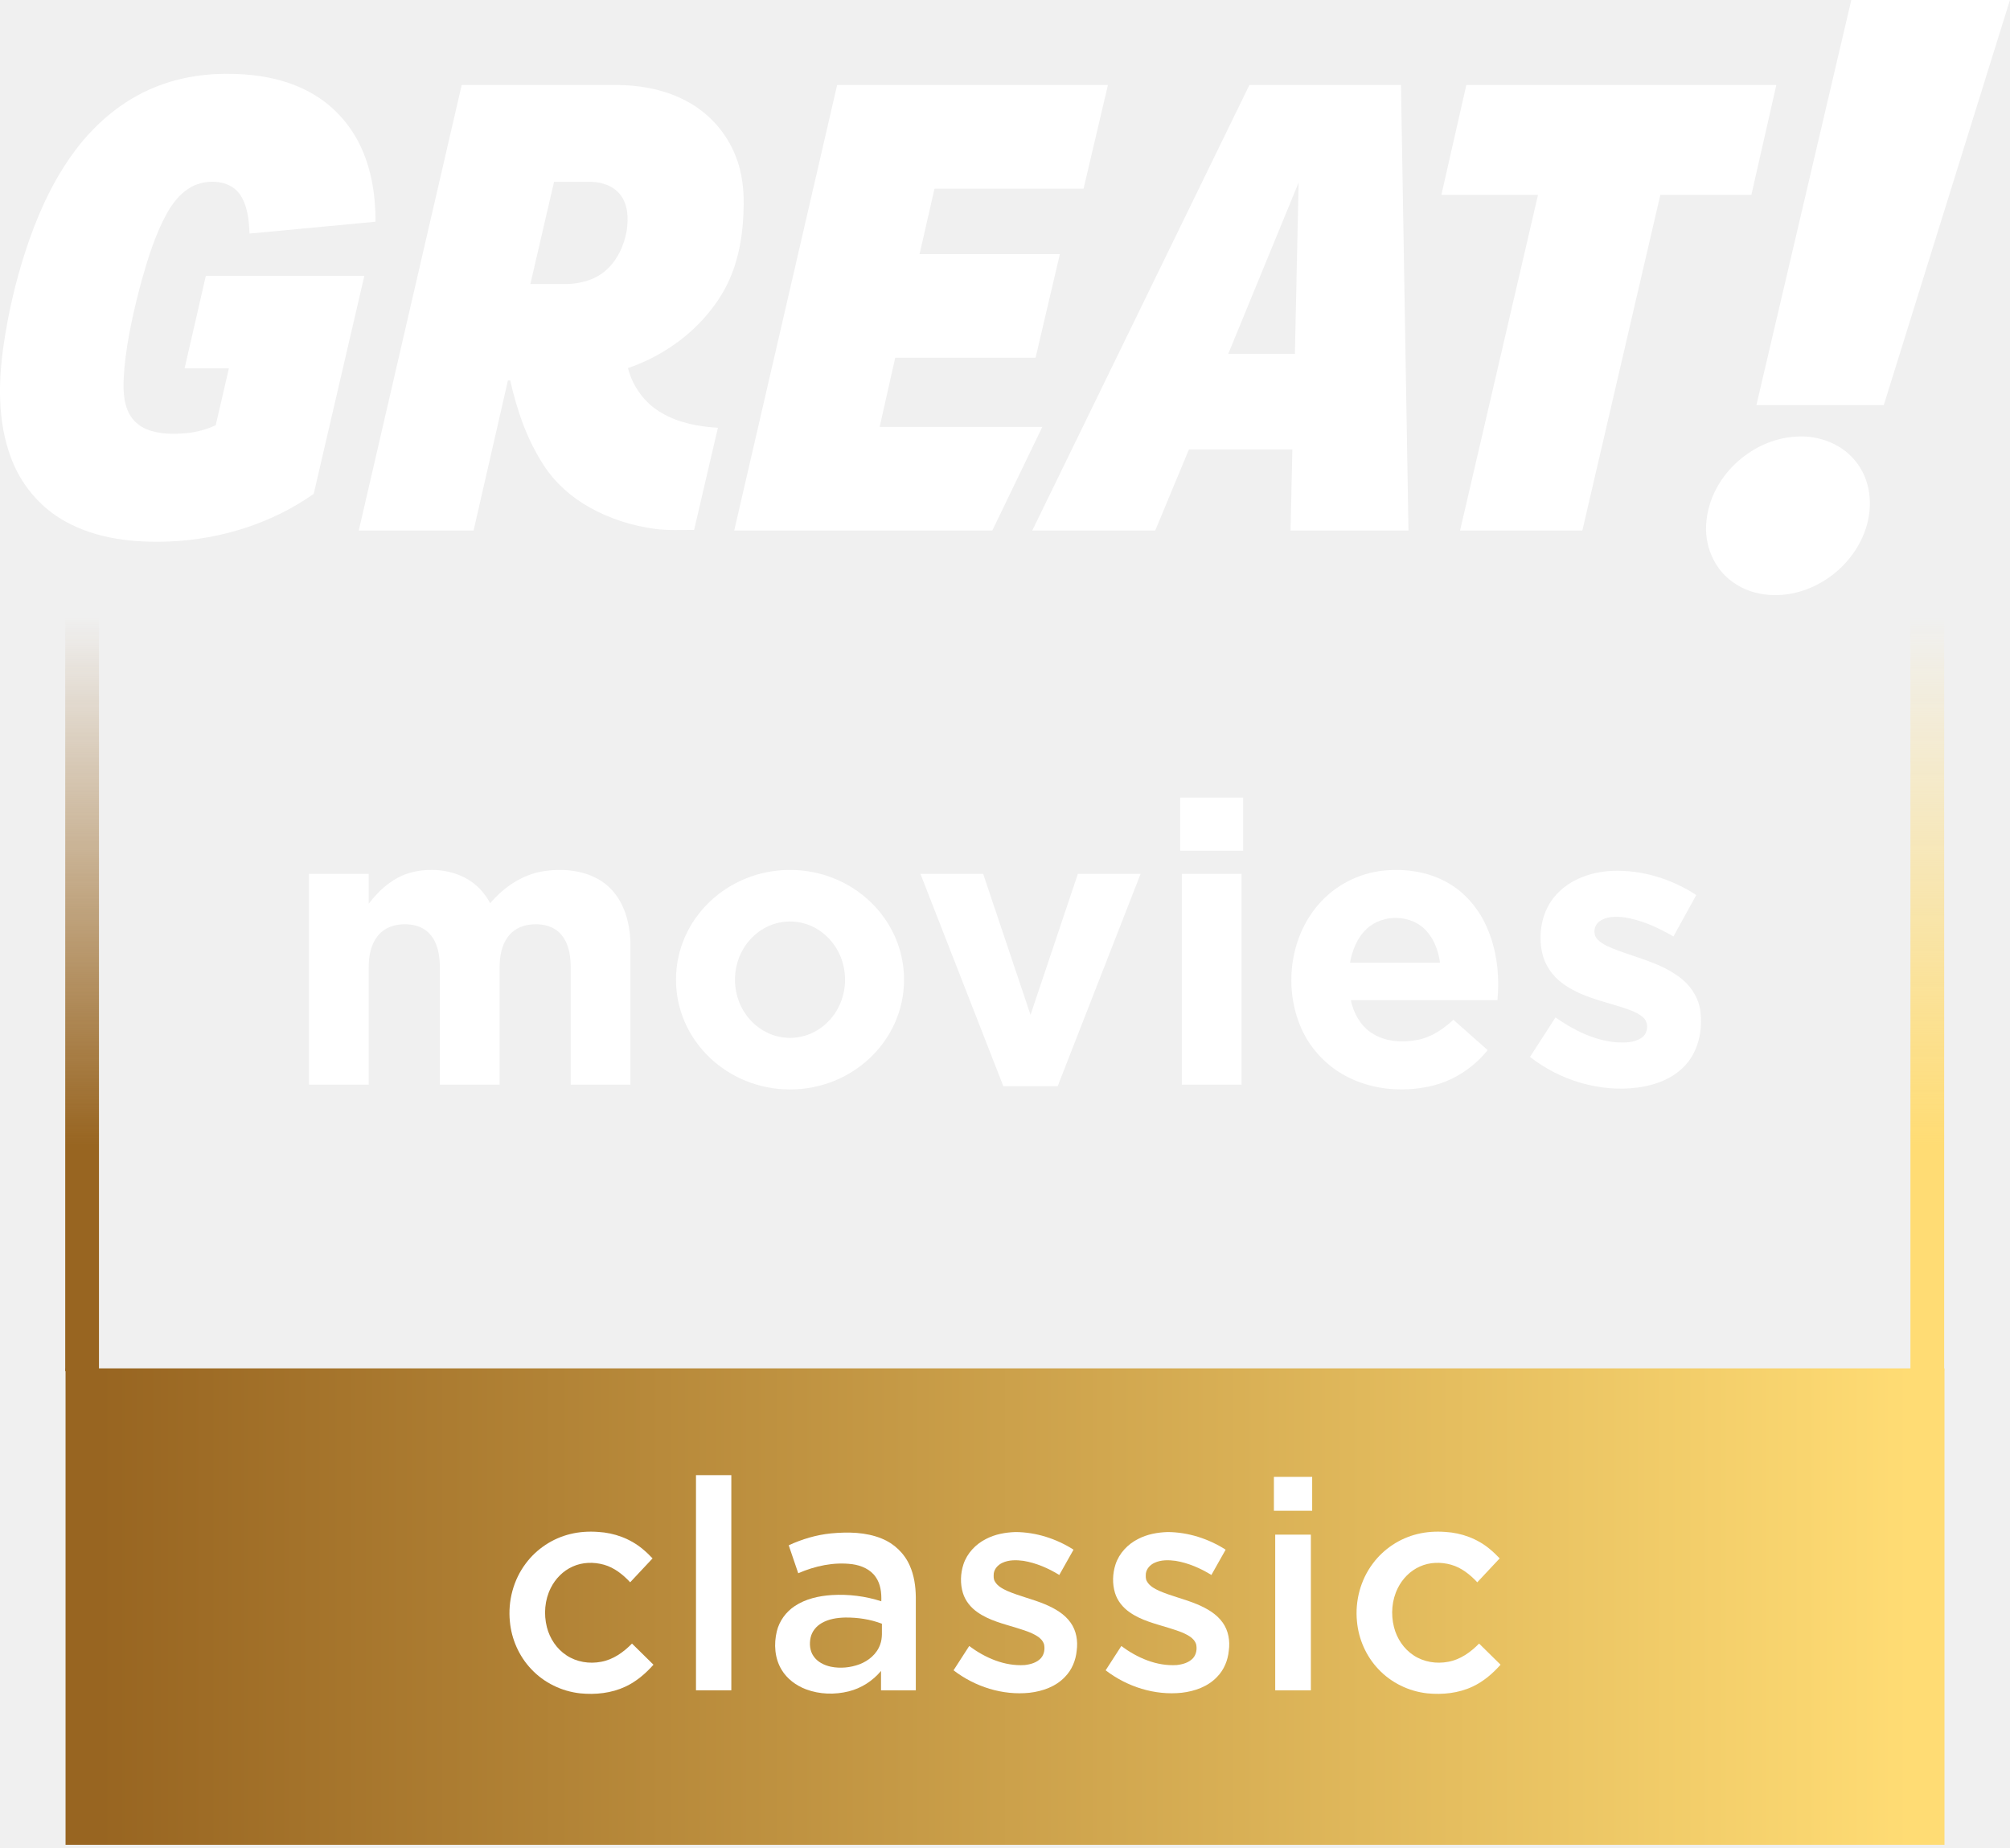
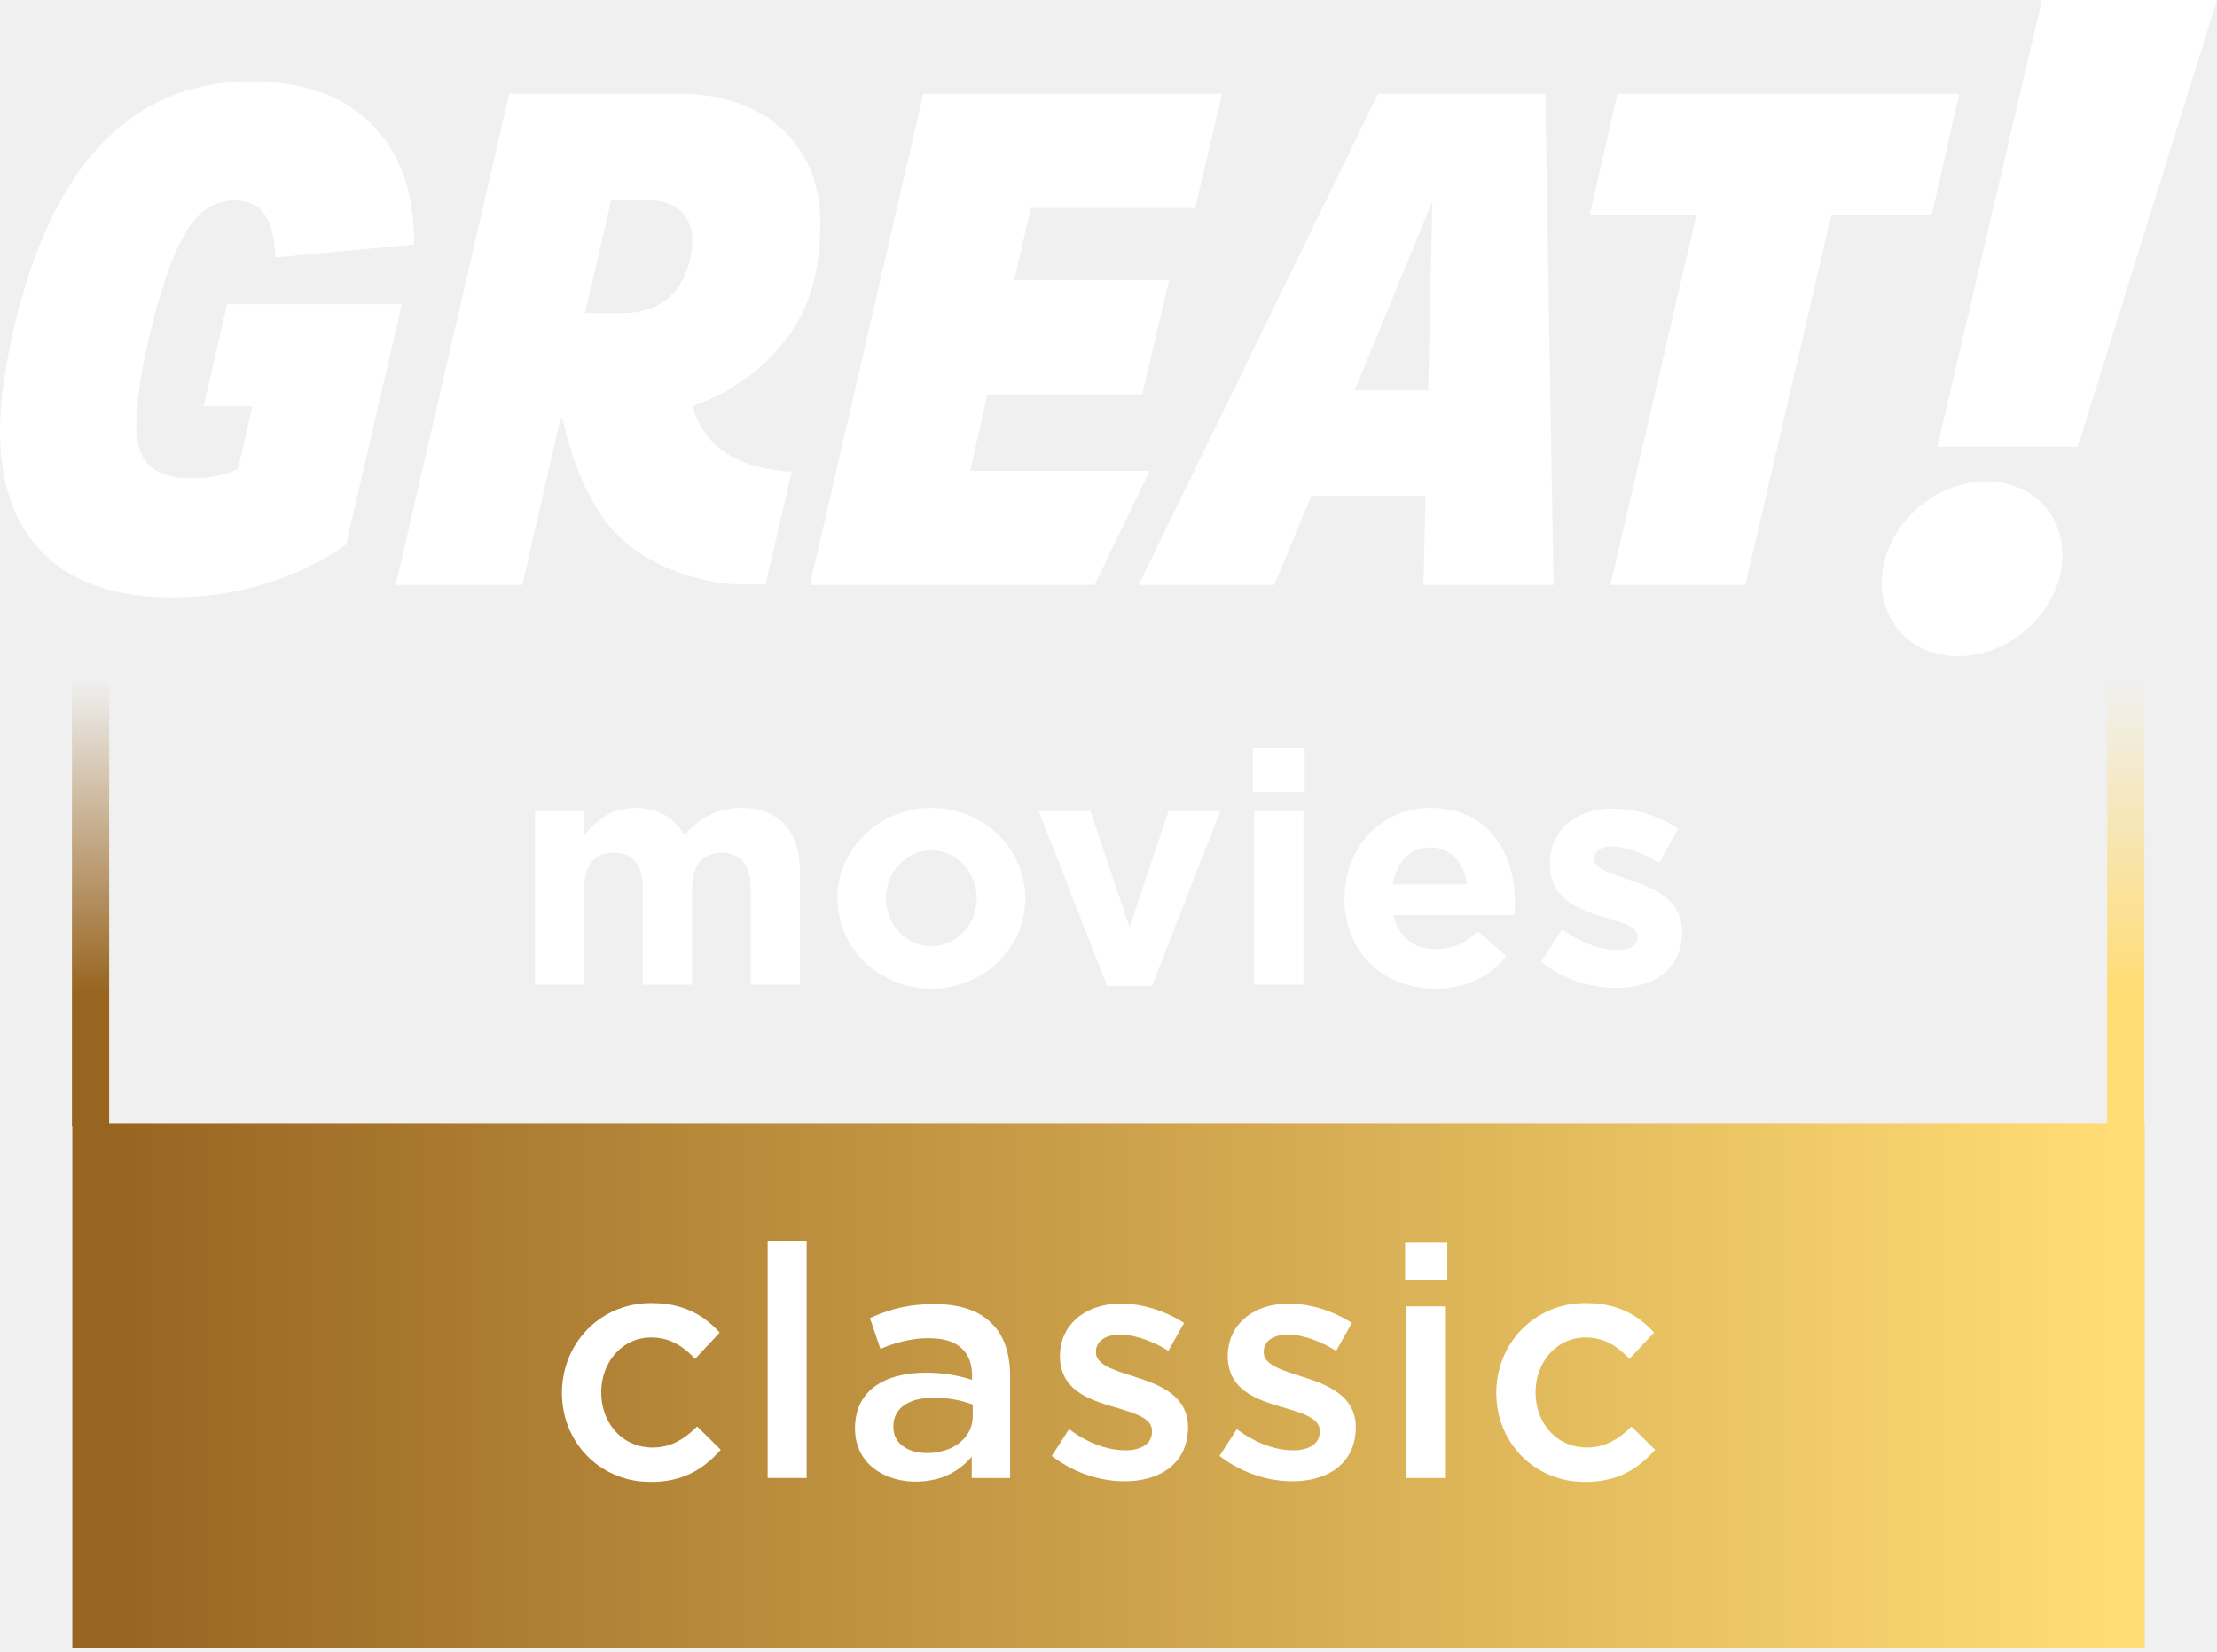
- <svg xmlns="http://www.w3.org/2000/svg" width="2886.2" height="2652.6" version="1.1" viewBox="0 0 763.65 701.82">
+ <svg xmlns="http://www.w3.org/2000/svg" width="2886.2" height="2150.2" version="1.1" viewBox="0 0 763.65 568.9">
  <defs>
-     <linearGradient id="linearGradient1022" x1="137.21" x2="469.36" y1="1111.2" y2="1111.2" gradientUnits="userSpaceOnUse">
+     <linearGradient id="linearGradient1022" x1="137.21" x2="315.34" y1="1111.2" y2="1111.2" gradientUnits="userSpaceOnUse">
      <stop stop-color="#986521" offset="0" />
      <stop stop-color="#986521" offset=".3" />
      <stop stop-color="#986521" stop-opacity="0" offset="1" />
    </linearGradient>
    <linearGradient id="linearGradient1024" x1="122.36" x2="469.36" y1="1116.9" y2="1116.9" gradientUnits="userSpaceOnUse">
      <stop stop-color="#0a087e" offset="0" />
      <stop stop-color="#4fb3fb" offset="1" />
    </linearGradient>
-     <linearGradient id="linearGradient1022-4" x1="137.21" x2="469.36" y1="1122.5" y2="1122.5" gradientUnits="userSpaceOnUse">
+     <linearGradient id="linearGradient1022-4" x1="137.21" x2="315.34" y1="1122.5" y2="1122.5" gradientUnits="userSpaceOnUse">
      <stop stop-color="#ffdc74" offset="0" />
      <stop stop-color="#ffdc74" offset=".3" />
      <stop stop-color="#ffdc74" stop-opacity="0" offset="1" />
    </linearGradient>
    <linearGradient id="linearGradient910" x1="128.59" x2="463.13" y1="1111.2" y2="1111.2" gradientUnits="userSpaceOnUse">
      <stop stop-color="#986521" offset="0" />
      <stop stop-color="#ffdc74" offset="1" />
    </linearGradient>
  </defs>
-   <g transform="translate(-146.34 236.66)">
+   <g transform="translate(-146.34 103.75)">
    <g transform="matrix(0 -.86299 1.1369 0 -391.16 402.59)" fill="url(#linearGradient1024)">
-       <path d="m137.21 1111.2v11.273h332.15v-11.273z" color="#000000" color-rendering="auto" dominant-baseline="auto" fill="url(#linearGradient1022-4)" image-rendering="auto" shape-rendering="auto" solid-color="#000000" stop-color="#000000" style="font-feature-settings:normal;font-variant-alternates:normal;font-variant-caps:normal;font-variant-east-asian:normal;font-variant-ligatures:normal;font-variant-numeric:normal;font-variant-position:normal;font-variation-settings:normal;inline-size:0;isolation:auto;mix-blend-mode:normal;paint-order:stroke markers fill;shape-margin:0;shape-padding:0;text-decoration-color:#000000;text-decoration-line:none;text-decoration-style:solid;text-indent:0;text-orientation:mixed;text-transform:none;white-space:normal" />
+       <path d="m137.21 1111.2v11.273h178.13v-11.273z" color="#000000" color-rendering="auto" dominant-baseline="auto" fill="url(#linearGradient1022-4)" image-rendering="auto" shape-rendering="auto" solid-color="#000000" stop-color="#000000" style="font-feature-settings:normal;font-variant-alternates:normal;font-variant-caps:normal;font-variant-east-asian:normal;font-variant-ligatures:normal;font-variant-numeric:normal;font-variant-position:normal;font-variation-settings:normal;inline-size:0;isolation:auto;mix-blend-mode:normal;paint-order:stroke markers fill;shape-margin:0;shape-padding:0;text-decoration-color:#000000;text-decoration-line:none;text-decoration-style:solid;text-indent:0;text-orientation:mixed;text-transform:none;white-space:normal" />
    </g>
-     <g transform="matrix(.52936 0 0 .52936 131.25 -255.73)" fill="#fff">
+     <g transform="matrix(.52936 0 0 .52936 131.25 -122.81)" fill="#fff">
      <path d="m1357.2 36.01h113.86l-90.56 290.68h-91.42z" />
      <path d="m140.36 98.31c17.91-7.2 37.41-9.92 56.65-9.27 18.54 0.55 37.37 4.13 53.78 13.11 15.38 8.33 28.01 21.55 35.73 37.23 8.57 17.2 11.51 36.65 11.52 55.71l-90.45 8.51c-0.44-9.87-1.33-20.5-7.36-28.73-6.33-8.4-18.27-9.85-27.86-7.34-10.75 2.86-18.59 11.73-23.84 21.11-8.36 15-13.48 31.53-18.18 47.97-5.6 20.83-10.53 41.96-12.56 63.48-0.73 9.94-1.58 20.37 2.13 29.87 2.39 6.42 7.6 11.62 13.96 14.11 9.25 3.7 19.49 3.6 29.25 2.64 6.98-0.74 13.83-2.61 20.19-5.6 3.23-13.58 6.3-27.205 9.45-40.795h-31.77l15.22-66.305h113.76l-36.32 156.36c-30.1 21.23-66.63 32.58-103.3 34.18-25.44 1.04-52.01-1.72-74.64-14.2-18.34-9.97-32.53-26.95-39.57-46.55-9.43-25.77-8.93-53.97-4.96-80.77 3.31-22.72 8.53-45.17 15.67-66.99 7.76-23.86 17.97-47.15 32.46-67.73 15.23-21.81 36.12-40.16 61.04-50z" />
      <path d="m470 97.015c18.39-0.1 37.18 3.425 53.26 12.675 14.95 8.41 26.8 22.08 33.11 38.02 5.15 12.72 6.4 26.65 5.74 40.26-0.66 20.38-4.73 41.18-15.37 58.84-15.12 25.2-39.91 43.82-67.54 53.33 3.44 13.45 12.24 25.46 24.39 32.28 12.14 7.09 26.29 9.72 40.16 10.53l-17.09 73.32c-9.25-0.08-18.55 0.51-27.75-0.73-16.47-2.13-32.6-7.27-47.11-15.37-13.12-7.3-24.7-17.5-32.91-30.11-12.11-18.44-19.38-39.62-24.17-61.03h-1.676l-24.654 107.67h-82.4l73.87-319.68zm-43.84 69.45-17.02 73.35h25.94c9.79-0.19 19.88-2.815 27.53-9.175 8.76-7.3 13.85-18.27 15.72-29.36 1.25-8.52 1-18.11-4.41-25.27-4.87-6.53-13.24-9.345-21.13-9.545z" />
      <path d="m629.32 97.015h194.35l-17.48 74.36h-106.98l-10.74 46.97h100.71l-17.44 74.34h-100.72l-11.19 49.66h116.74l-35.89 74.352h-185.22z" />
      <path d="m1034 97.015 5.38 319.68h-84.65l1.33-58.188h-74.26l-24.19 58.188h-88.25l155.83-319.68zm-123.99 192.94h47.85l2.68-122.95z" />
      <path d="m1080.9 97.015h222.49l-17.91 78.825h-65.33l-55.98 240.86h-87.78l55.96-240.86h-69.36z" />
      <path d="m1316.3 349.38c17.17-1.6 35.52 5.3 45.56 19.7 10.26 14.13 10.89 33.44 4.62 49.34-7 18.15-22.07 32.82-40.09 39.97-17.37 7.01-38.62 6.57-54.15-4.64-13.85-9.66-20.93-27.27-19-43.89 3.05-31.74 31.57-58.09 63.06-60.48z" />
    </g>
    <g transform="matrix(0 -.86299 1.1369 0 -1092.2 402.59)" fill="url(#linearGradient1024)">
-       <path d="m137.21 1111.2v11.273h332.15v-11.273z" color="#000000" color-rendering="auto" dominant-baseline="auto" fill="url(#linearGradient1022)" image-rendering="auto" shape-rendering="auto" solid-color="#000000" stop-color="#000000" style="font-feature-settings:normal;font-variant-alternates:normal;font-variant-caps:normal;font-variant-east-asian:normal;font-variant-ligatures:normal;font-variant-numeric:normal;font-variant-position:normal;font-variation-settings:normal;inline-size:0;isolation:auto;mix-blend-mode:normal;paint-order:stroke markers fill;shape-margin:0;shape-padding:0;text-decoration-color:#000000;text-decoration-line:none;text-decoration-style:solid;text-indent:0;text-orientation:mixed;text-transform:none;white-space:normal" />
-     </g>
-     <g transform="matrix(.53045 0 0 .53045 237.56 23.412)" fill="#fff">
-       <path d="m673.36 80.82h45.055v38.045h-45.055z" />
-       <path d="m123.24 134.26c12.47-3 26.17-1.99 37.67 3.88 7.83 3.99 14.12 10.62 18.22 18.35 9.87-11.74 23.46-20.83 38.85-23.04 15.74-2.3 33.44-0.06 45.68 10.93 11.57 10.39 15.715 26.54 15.935 41.59v100.44h-42.785v-84.45c-0.06-8.48-1.6-17.74-7.75-24.04-5.62-5.77-14.31-7.16-22-6.06-6.01 0.76-11.81 3.84-15.37 8.82-4.48 6.12-5.765 13.92-5.815 21.34v84.39h-42.82v-84.37c-0.05-8.31-1.495-17.35-7.325-23.69-5.41-5.93-14.03-7.53-21.7-6.59-6.1 0.64-12.07 3.56-15.79 8.53-4.71 6.16-6.07 14.17-6.11 21.75v84.37h-42.8v-150.97h42.78v21.35c7.89-10.28 18.27-19.39 31.13-22.53z" />
-       <path d="m393.8 132.63a81.671 78.59 0 0 0-81.604 78.589 81.671 78.59 0 0 0 81.671 78.59 81.671 78.59 0 0 0 81.671-78.59 81.671 78.59 0 0 0-81.671-78.589 81.671 78.59 0 0 0-0.067 0zm0.067 36.924a39.422 41.665 0 0 1 39.422 41.665 39.422 41.665 0 0 1-39.422 41.666 39.422 41.665 0 0 1-39.422-41.666 39.422 41.665 0 0 1 39.422-41.665z" stop-color="#000000" style="paint-order:stroke markers fill" />
-       <path d="m818.88 133.12c16.26-1.66 33.39 0.94 47.51 9.53 11.78 7.08 20.85 18.17 26.41 30.65 7.35 16.39 9.39 34.795 7.74 52.575h-105.01c1.95 9.05 6.62 17.895 14.42 23.185 9.7 6.69 22.29 7.43 33.55 5.25 9.8-1.93 18.29-7.71 25.5-14.39l24.52 21.72c-10.4 13.04-25.24 22.47-41.57 25.99-20.04 4.32-41.82 2.32-60.03-7.44-13.81-7.33-25.1-19.28-31.59-33.51-12.85-28.57-8.93-64.7 11.57-88.76 11.71-13.9 28.9-22.94 46.98-24.8zm-12.01 41.74c-6.77 6.3-10.31 15.28-11.91 24.22h64.46c-1.12-8-3.83-16.04-9.22-22.2-10.54-12.47-31.59-13.16-43.33-2.02z" />
-       <path d="m942.52 150.51c10.15-11.36 25.58-16.6 40.49-17.23 21.15-0.76 42.31 5.77 59.94 17.34l-16.32 29.62c-11.19-6.35-23.13-11.99-36-13.75-5.76-0.63-12.24-0.57-17.09 3.04-4.04 2.92-4.83 9.52-1.13 13.04 3.92 3.86 9.26 5.74 14.29 7.71 14.98 5.56 31.08 9.31 44.1 19.04 7.96 5.83 13.89 14.68 15.11 24.58 1.64 13.46-1.31 28.15-10.64 38.4-8.7 9.66-21.52 14.46-34.15 16.12-27.33 3.58-55.63-5.01-77.24-21.91l18.27-28.29c12.96 9.23 27.89 16.57 43.94 17.88 6.01 0.32 12.62 0.24 17.76-3.3 4.69-3.21 5.36-10.97 0.92-14.68-4.39-3.83-10.14-5.49-15.56-7.3-14.39-4.54-29.74-7.78-42.06-16.99-7.24-5.31-12.7-13.12-14.6-21.94-3.03-14.3-0.05-30.38 9.97-41.38z" />
-       <path transform="scale(.75)" d="m649.71 180.6 79.192 202.76h51.854l79.194-202.76h-59.9l-45.221 134.6-45.22-134.6z" stroke-width="1.333" />
-       <path d="m674.48 135.45h42.795v150.95l-42.795 0.01z" />
+       <path d="m137.21 1111.2v11.273h178.13v-11.273z" color="#000000" color-rendering="auto" dominant-baseline="auto" fill="url(#linearGradient1022)" image-rendering="auto" shape-rendering="auto" solid-color="#000000" stop-color="#000000" style="font-feature-settings:normal;font-variant-alternates:normal;font-variant-caps:normal;font-variant-east-asian:normal;font-variant-ligatures:normal;font-variant-numeric:normal;font-variant-position:normal;font-variation-settings:normal;inline-size:0;isolation:auto;mix-blend-mode:normal;paint-order:stroke markers fill;shape-margin:0;shape-padding:0;text-decoration-color:#000000;text-decoration-line:none;text-decoration-style:solid;text-indent:0;text-orientation:mixed;text-transform:none;white-space:normal" />
    </g>
    <g transform="matrix(2.0572 0 0 16.053 -80.475 -17555)" fill="url(#linearGradient1024)">
      <path d="m122.36 1111.2v11.273h347v-11.273z" color="#000000" color-rendering="auto" dominant-baseline="auto" fill="url(#linearGradient910)" image-rendering="auto" shape-rendering="auto" solid-color="#000000" stop-color="#000000" style="font-feature-settings:normal;font-variant-alternates:normal;font-variant-caps:normal;font-variant-east-asian:normal;font-variant-ligatures:normal;font-variant-numeric:normal;font-variant-position:normal;font-variation-settings:normal;inline-size:0;isolation:auto;mix-blend-mode:normal;paint-order:stroke markers fill;shape-margin:0;shape-padding:0;text-decoration-color:#000000;text-decoration-line:none;text-decoration-style:solid;text-indent:0;text-orientation:mixed;text-transform:none;white-space:normal" />
    </g>
    <g transform="matrix(.2662 0 0 .2662 339.92 323.65)" fill="#fff">
      <path d="m266.12-1e-6h50.44v307h-50.44z" />
      <path d="m86.7 84.051c13.02-3.245 26.569-4.004 39.928-3.035 22.974 1.328 45.649 9.605 63.372 24.422 5.012 4.114 9.705 8.617 14.148 13.339l-31.941 34.107c-10.294-11.013-22.585-20.888-37.322-25.051-14.627-4.134-30.812-3.764-44.761 2.596-13.629 6.061-24.642 17.293-31.262 30.573-8.627 17.134-10.244 37.422-5.531 55.924 4.114 16.135 13.918 31.022 27.957 40.178 14.388 9.585 32.63 12.471 49.483 9.216 17.243-3.105 31.991-13.719 44.022-26l30.653 30.163c-11.273 12.68-24.452 24.013-39.928 31.232-20.049 9.455-42.834 11.802-64.71 9.635-26.419-2.876-51.78-15.226-69.922-34.716-17.363-18.342-28.097-42.684-30.373-67.795-2.945-29.075 4.952-59.278 22.585-82.672 15.446-20.868 38.371-36.014 63.602-42.115z" stroke-width=".998" />
      <path d="m680.13 91.04c12.91-6.76 27.54-9.36 41.98-9.86 29.3 0.17 58.22 9.43 82.86 25.16l-20.33 36.09c-15.62-9.62-32.84-17.07-50.99-20.13-10.09-1.34-20.89-1.61-30.3 2.84-6 2.76-11.13 8.16-12.2 14.84-0.27 3.87-0.63 8.07 1.47 11.54 3.66 6.71 10.78 10.42 17.45 13.55 17.68 7.69 36.68 11.79 54.45 19.3 13.76 5.84 27.52 13.61 36.29 26.1 8.19 11.44 10.64 26.27 8.66 40.02-1.3 13.74-6.84 27.35-16.6 37.26-13.03 13.95-32.03 20.62-50.61 22.76-38.57 4.05-77.95-8.56-108.55-32.04l22.37-34.65c22.64 16.84 50.4 29 79.12 27.15 8.39-0.93 17.28-3.36 23.19-9.77 4.78-5.38 6.02-13.12 4.44-19.99-1.6-4.86-5.31-8.71-9.58-11.36-8.92-5.71-19.23-8.6-29.21-11.81-19.1-5.93-39.18-10.57-55.82-22.2-9.74-6.67-17.67-16.32-21.14-27.71-4.03-13.23-3.51-27.67 0.73-40.79 5.2-15.88 17.48-28.88 32.32-36.3z" />
      <path d="m1295.7 84.051c13.02-3.245 26.569-4.004 39.928-3.035 22.974 1.328 45.649 9.605 63.372 24.422 5.012 4.114 9.705 8.617 14.148 13.339l-31.941 34.107c-10.294-11.013-22.585-20.888-37.322-25.051-14.627-4.134-30.812-3.764-44.761 2.596-13.629 6.061-24.642 17.293-31.262 30.573-8.627 17.134-10.244 37.422-5.532 55.924 4.114 16.135 13.918 31.022 27.957 40.178 14.388 9.585 32.63 12.471 49.484 9.216 17.243-3.105 31.99-13.719 44.022-26l30.653 30.163c-11.273 12.68-24.452 24.013-39.928 31.232-20.049 9.455-42.834 11.802-64.71 9.635-26.419-2.876-51.78-15.226-69.922-34.716-17.363-18.342-28.096-42.684-30.373-67.795-2.945-29.075 4.952-59.278 22.585-82.672 15.446-20.868 38.371-36.014 63.602-42.115z" stroke-width=".998" />
      <path d="m531.32 90.522c17.529 7.04 32.179 21.019 39.799 38.329 6.32 14.06 8.525 29.589 8.745 44.899v133.28h-49.663v-27.647c-11.83 14.19-28.109 24.669-46.068 29.129-19.989 4.97-41.589 4.37-60.948-2.9-14.2-5.35-27.129-14.91-34.959-28.069-9.82-16.259-11.15-36.549-6.74-54.728 3.57-14.7 13.02-27.689 25.609-35.989 15.599-10.4 34.469-14.52 52.938-15.739 23.809-1.43 47.868 1.55 70.568 8.89 0.47-11.97-0.93-24.729-8.07-34.739-7.52-10.91-20.569-16.429-33.329-18.179-26.309-3.36-53.008 2.45-77.137 12.91l-13.59-39.899c19.089-8.77 39.499-14.89 60.448-16.959 24.229-2.25 49.558-1.93 72.398 7.41zm-85.867 120.6c-7.74 4.43-13.86 11.92-15.759 20.729-1.87 8.82-1.16 18.689 4.08 26.289 5.58 8.42 15.239 13.15 24.879 15.209 13.48 2.73 27.709 1.36 40.579-3.38 13.11-4.87 24.969-14.72 29.709-28.179 3.66-9.5 2.28-19.839 2.54-29.779-16.649-6.4-34.589-8.99-52.358-8.84-11.58 0.27-23.529 2.03-33.669 7.95z" stroke-width="1" />
      <g transform="matrix(.99954 0 0 .99954 320.09 -414.41)">
        <path d="m771.21 465.43v-48.345h54.635v48.345z" />
        <path d="m773.07 499.52 50.92 0.05v222.21h-50.92z" />
      </g>
      <path d="m897.22 91.04c12.91-6.76 27.54-9.36 41.98-9.86 29.3 0.17 58.22 9.43 82.86 25.16l-20.33 36.09c-15.62-9.62-32.84-17.07-50.99-20.13-10.09-1.34-20.89-1.61-30.3 2.84-6 2.76-11.13 8.16-12.2 14.84-0.27 3.87-0.63 8.07 1.47 11.54 3.66 6.71 10.78 10.42 17.45 13.55 17.68 7.69 36.68 11.79 54.45 19.3 13.76 5.84 27.52 13.61 36.29 26.1 8.19 11.44 10.64 26.27 8.66 40.02-1.3 13.74-6.84 27.35-16.6 37.26-13.03 13.95-32.03 20.62-50.61 22.76-38.57 4.05-77.95-8.56-108.55-32.04l22.37-34.65c22.64 16.84 50.4 29 79.12 27.15 8.39-0.93 17.28-3.36 23.19-9.77 4.78-5.38 6.02-13.12 4.44-19.99-1.6-4.86-5.31-8.71-9.58-11.36-8.92-5.71-19.23-8.6-29.21-11.81-19.1-5.93-39.18-10.57-55.82-22.2-9.74-6.67-17.67-16.32-21.14-27.71-4.03-13.23-3.51-27.67 0.73-40.79 5.2-15.88 17.48-28.88 32.32-36.3z" />
    </g>
+     <g transform="matrix(.39626 0 0 .39626 311.08 121.98)" fill="#fff">
+       <path d="m673.36 80.82h45.055v38.045h-45.055z" />
+       <path d="m123.24 134.26c12.47-3 26.17-1.99 37.67 3.88 7.83 3.99 14.12 10.62 18.22 18.35 9.87-11.74 23.46-20.83 38.85-23.04 15.74-2.3 33.44-0.06 45.68 10.93 11.57 10.39 15.715 26.54 15.935 41.59v100.44h-42.785v-84.45c-0.06-8.48-1.6-17.74-7.75-24.04-5.62-5.77-14.31-7.16-22-6.06-6.01 0.76-11.81 3.84-15.37 8.82-4.48 6.12-5.765 13.92-5.815 21.34v84.39h-42.82v-84.37c-0.05-8.31-1.495-17.35-7.325-23.69-5.41-5.93-14.03-7.53-21.7-6.59-6.1 0.64-12.07 3.56-15.79 8.53-4.71 6.16-6.07 14.17-6.11 21.75v84.37h-42.8v-150.97h42.78v21.35c7.89-10.28 18.27-19.39 31.13-22.53z" />
+       <path d="m393.8 132.63a81.671 78.59 0 0 0-81.604 78.589 81.671 78.59 0 0 0 81.671 78.59 81.671 78.59 0 0 0 81.671-78.59 81.671 78.59 0 0 0-81.671-78.589 81.671 78.59 0 0 0-0.067 0zm0.067 36.924a39.422 41.665 0 0 1 39.422 41.665 39.422 41.665 0 0 1-39.422 41.666 39.422 41.665 0 0 1-39.422-41.666 39.422 41.665 0 0 1 39.422-41.665z" stop-color="#000000" style="paint-order:stroke markers fill" />
+       <path d="m818.88 133.12c16.26-1.66 33.39 0.94 47.51 9.53 11.78 7.08 20.85 18.17 26.41 30.65 7.35 16.39 9.39 34.795 7.74 52.575h-105.01c1.95 9.05 6.62 17.895 14.42 23.185 9.7 6.69 22.29 7.43 33.55 5.25 9.8-1.93 18.29-7.71 25.5-14.39l24.52 21.72c-10.4 13.04-25.24 22.47-41.57 25.99-20.04 4.32-41.82 2.32-60.03-7.44-13.81-7.33-25.1-19.28-31.59-33.51-12.85-28.57-8.93-64.7 11.57-88.76 11.71-13.9 28.9-22.94 46.98-24.8zm-12.01 41.74c-6.77 6.3-10.31 15.28-11.91 24.22h64.46c-1.12-8-3.83-16.04-9.22-22.2-10.54-12.47-31.59-13.16-43.33-2.02z" />
+       <path d="m942.52 150.51c10.15-11.36 25.58-16.6 40.49-17.23 21.15-0.76 42.31 5.77 59.94 17.34l-16.32 29.62c-11.19-6.35-23.13-11.99-36-13.75-5.76-0.63-12.24-0.57-17.09 3.04-4.04 2.92-4.83 9.52-1.13 13.04 3.92 3.86 9.26 5.74 14.29 7.71 14.98 5.56 31.08 9.31 44.1 19.04 7.96 5.83 13.89 14.68 15.11 24.58 1.64 13.46-1.31 28.15-10.64 38.4-8.7 9.66-21.52 14.46-34.15 16.12-27.33 3.58-55.63-5.01-77.24-21.91l18.27-28.29c12.96 9.23 27.89 16.57 43.94 17.88 6.01 0.32 12.62 0.24 17.76-3.3 4.69-3.21 5.36-10.97 0.92-14.68-4.39-3.83-10.14-5.49-15.56-7.3-14.39-4.54-29.74-7.78-42.06-16.99-7.24-5.31-12.7-13.12-14.6-21.94-3.03-14.3-0.05-30.38 9.97-41.38z" />
+       <path transform="scale(.75)" d="m649.71 180.6 79.192 202.76h51.854l79.194-202.76h-59.9l-45.221 134.6-45.22-134.6z" stroke-width="1.333" />
+       <path d="m674.48 135.45h42.795v150.95l-42.795 0.01z" />
+     </g>
  </g>
</svg>
